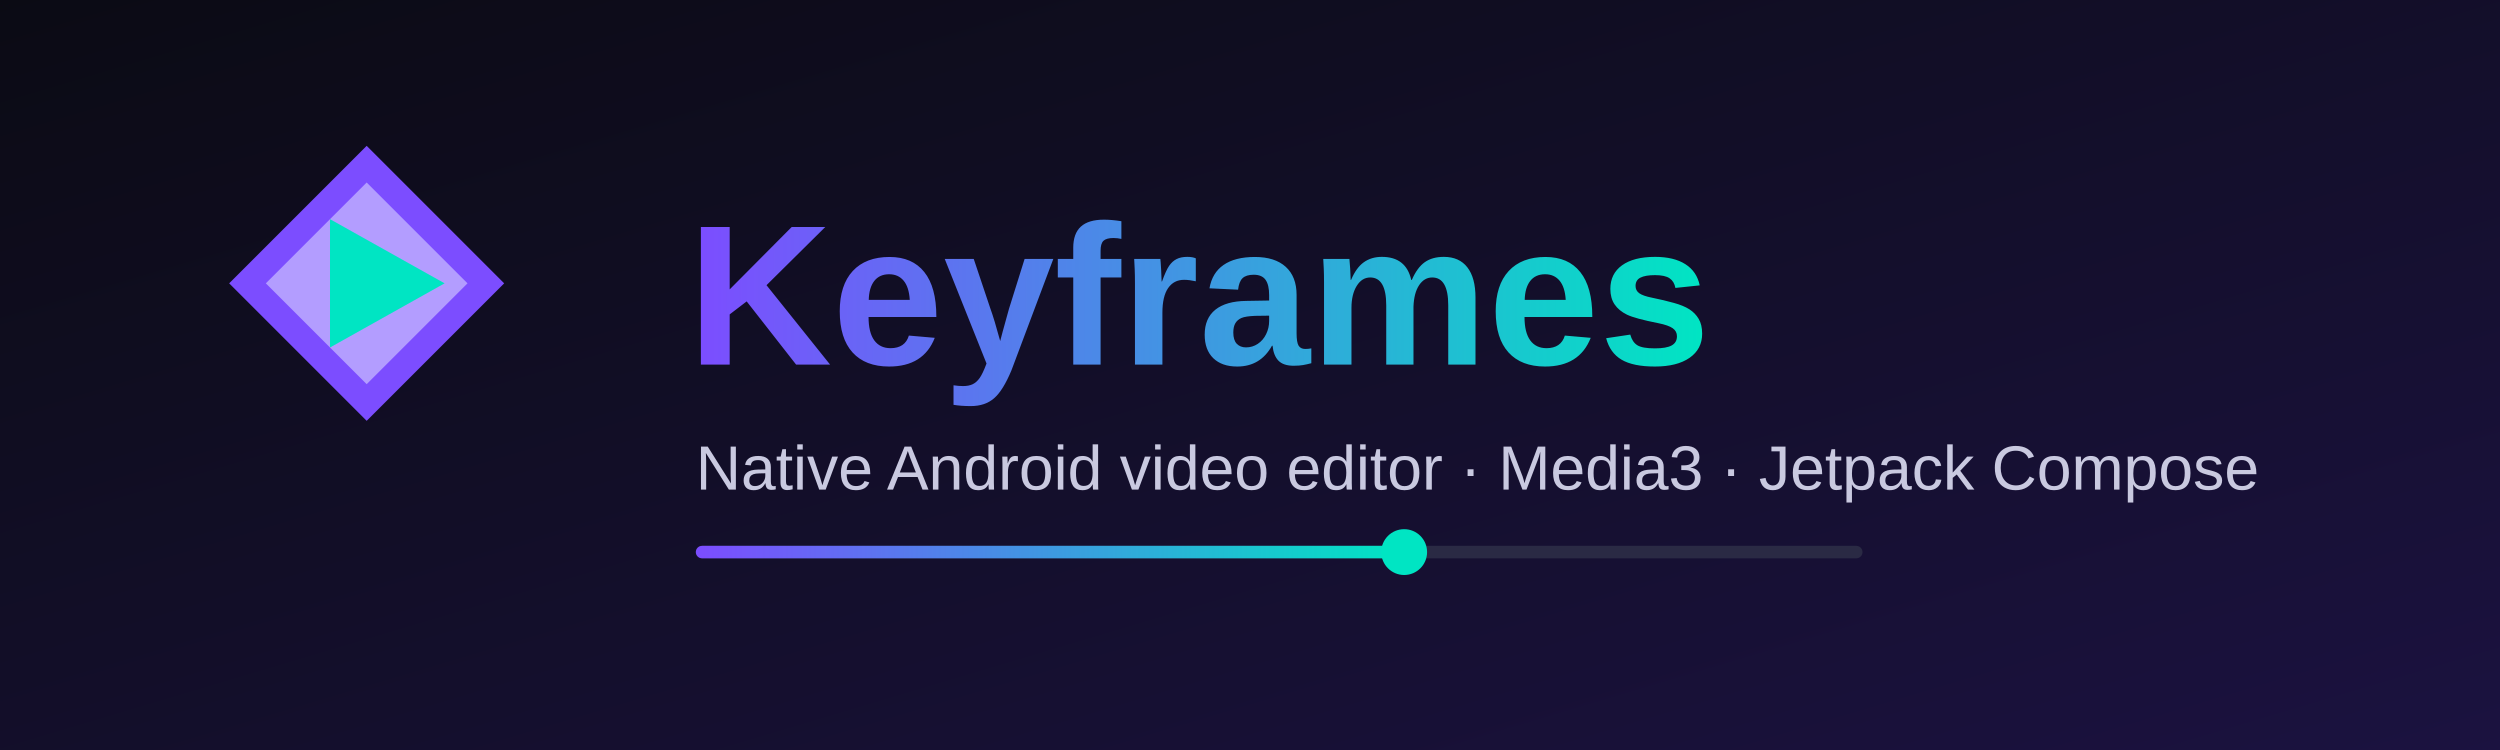
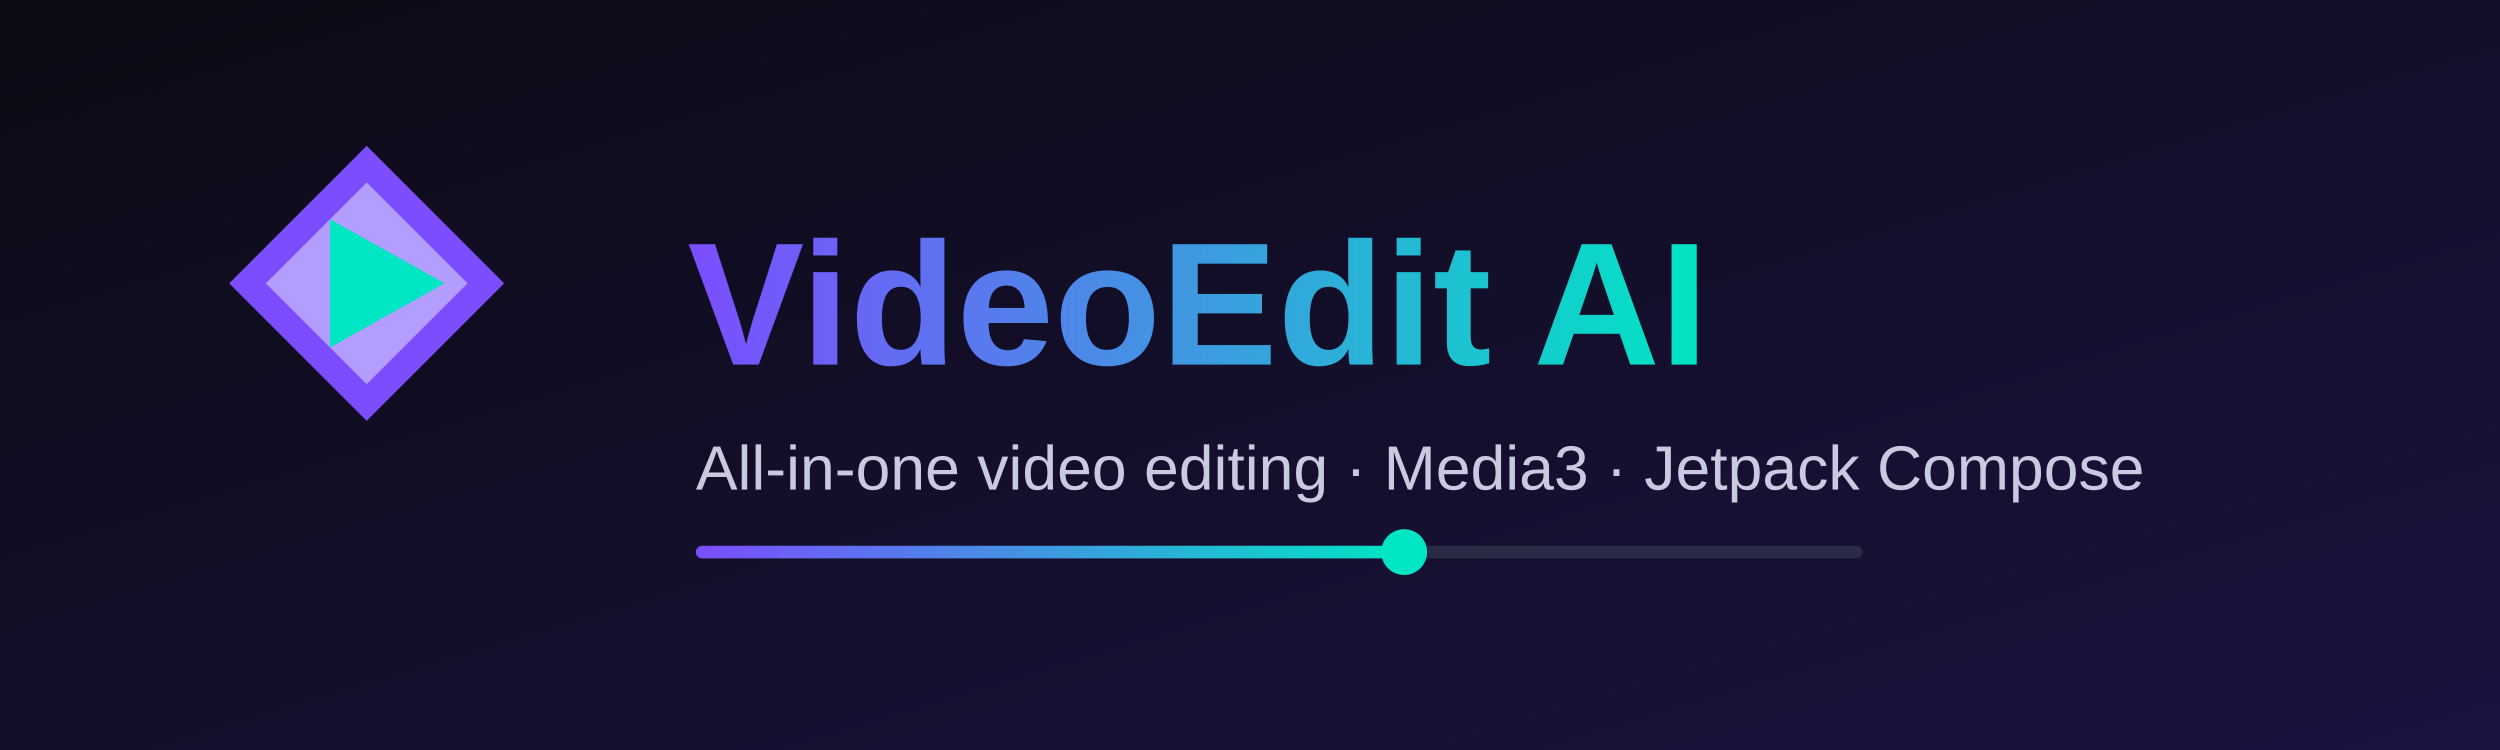
<svg xmlns="http://www.w3.org/2000/svg" width="1200" height="360" viewBox="0 0 1200 360">
  <defs>
    <linearGradient id="g" x1="0" y1="0" x2="1" y2="1">
      <stop offset="0" stop-color="#0B0B14" />
      <stop offset="1" stop-color="#1B1240" />
    </linearGradient>
    <linearGradient id="a" x1="0" y1="0" x2="1" y2="0">
      <stop offset="0" stop-color="#7C4DFF" />
      <stop offset="1" stop-color="#00E5C3" />
    </linearGradient>
  </defs>
  <rect width="1200" height="360" fill="url(#g)" />
  <g transform="translate(110,70) scale(2.2)">
    <path d="M54,24 L84,54 L54,84 L24,54 Z" transform="translate(-24,-24)" fill="#7C4DFF" />
    <path d="M54,32 L76,54 L54,76 L32,54 Z" transform="translate(-24,-24)" fill="#B39DFF" />
    <path d="M46,40 L46,68 L71,54 Z" transform="translate(-24,-24)" fill="#00E5C3" />
  </g>
-   <text x="330" y="175" font-family="Arial, Helvetica, sans-serif" font-size="96" font-weight="700" fill="url(#a)">Keyframes</text>
-   <text x="334" y="235" font-family="Arial, Helvetica, sans-serif" font-size="30" fill="#C9C9E0">Native Android video editor · Media3 · Jetpack Compose</text>
+   <text x="330" y="175" font-family="Arial, Helvetica, sans-serif" font-size="84" font-weight="700" fill="url(#a)">VideoEdit AI</text>
+   <text x="334" y="235" font-family="Arial, Helvetica, sans-serif" font-size="30" fill="#C9C9E0">All-in-one video editing · Media3 · Jetpack Compose</text>
  <rect x="334" y="262" width="560" height="6" rx="3" fill="#2A2A44" />
  <rect x="334" y="262" width="340" height="6" rx="3" fill="url(#a)" />
  <circle cx="674" cy="265" r="11" fill="#00E5C3" />
</svg>
